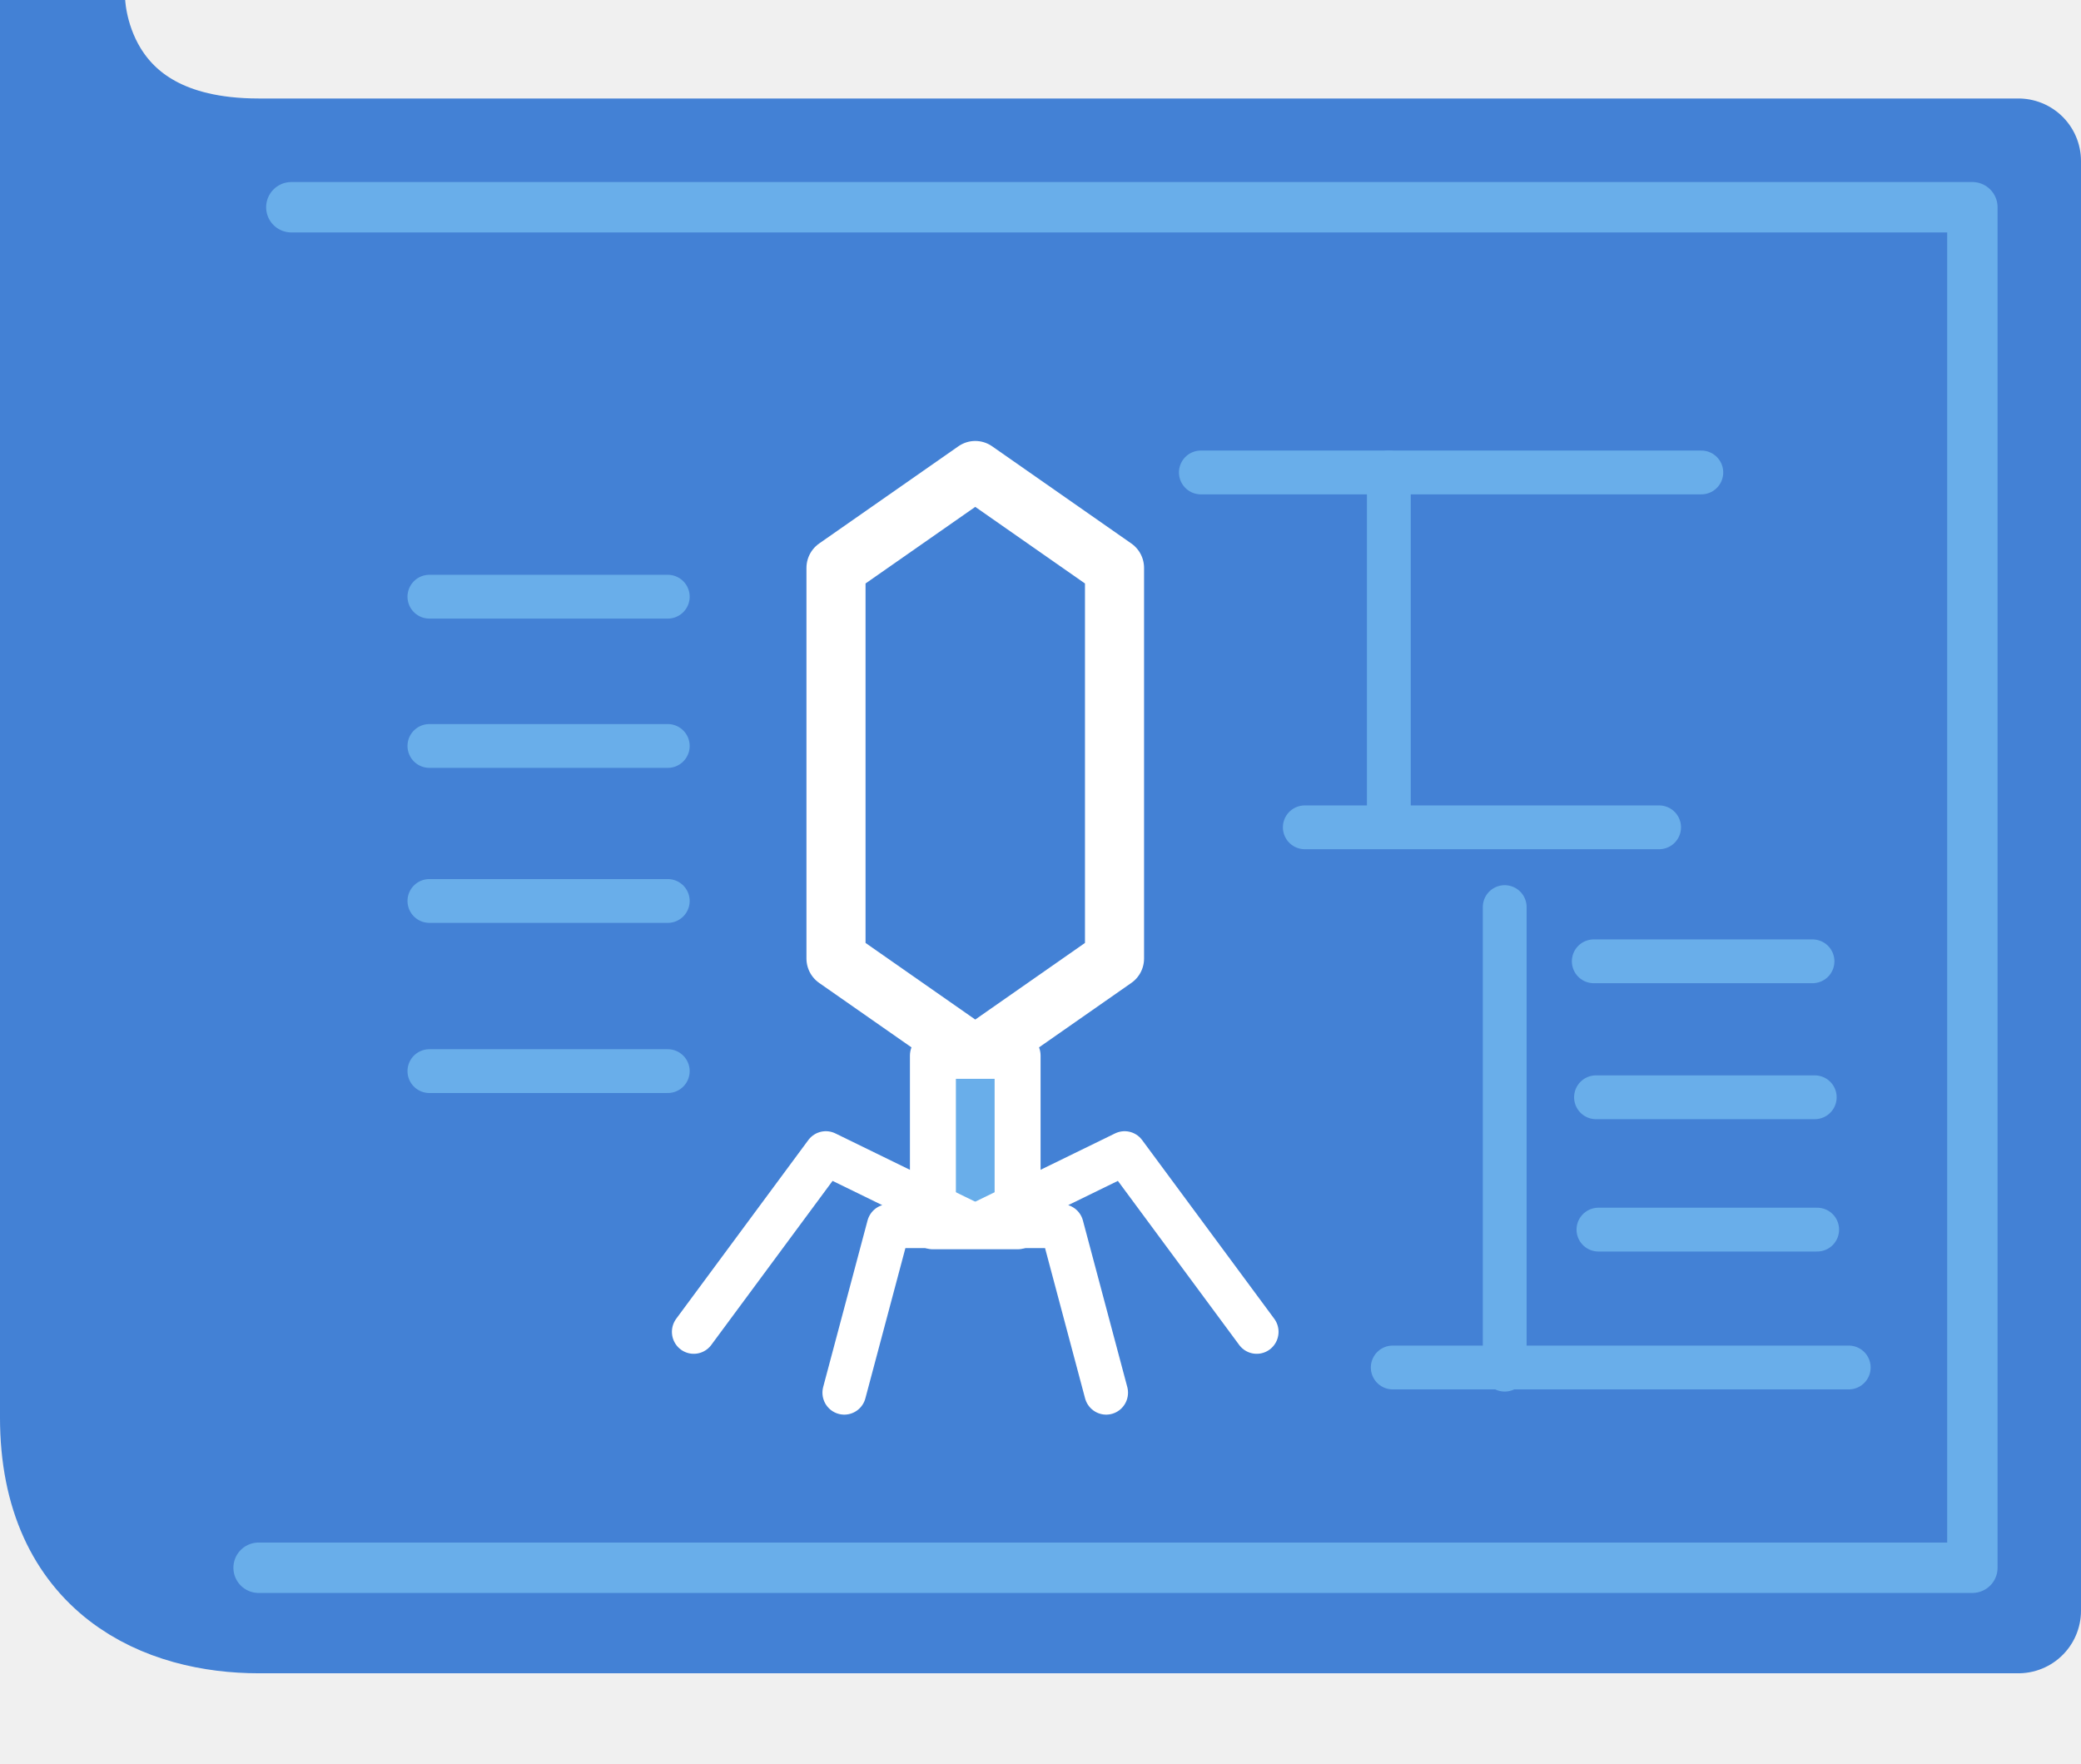
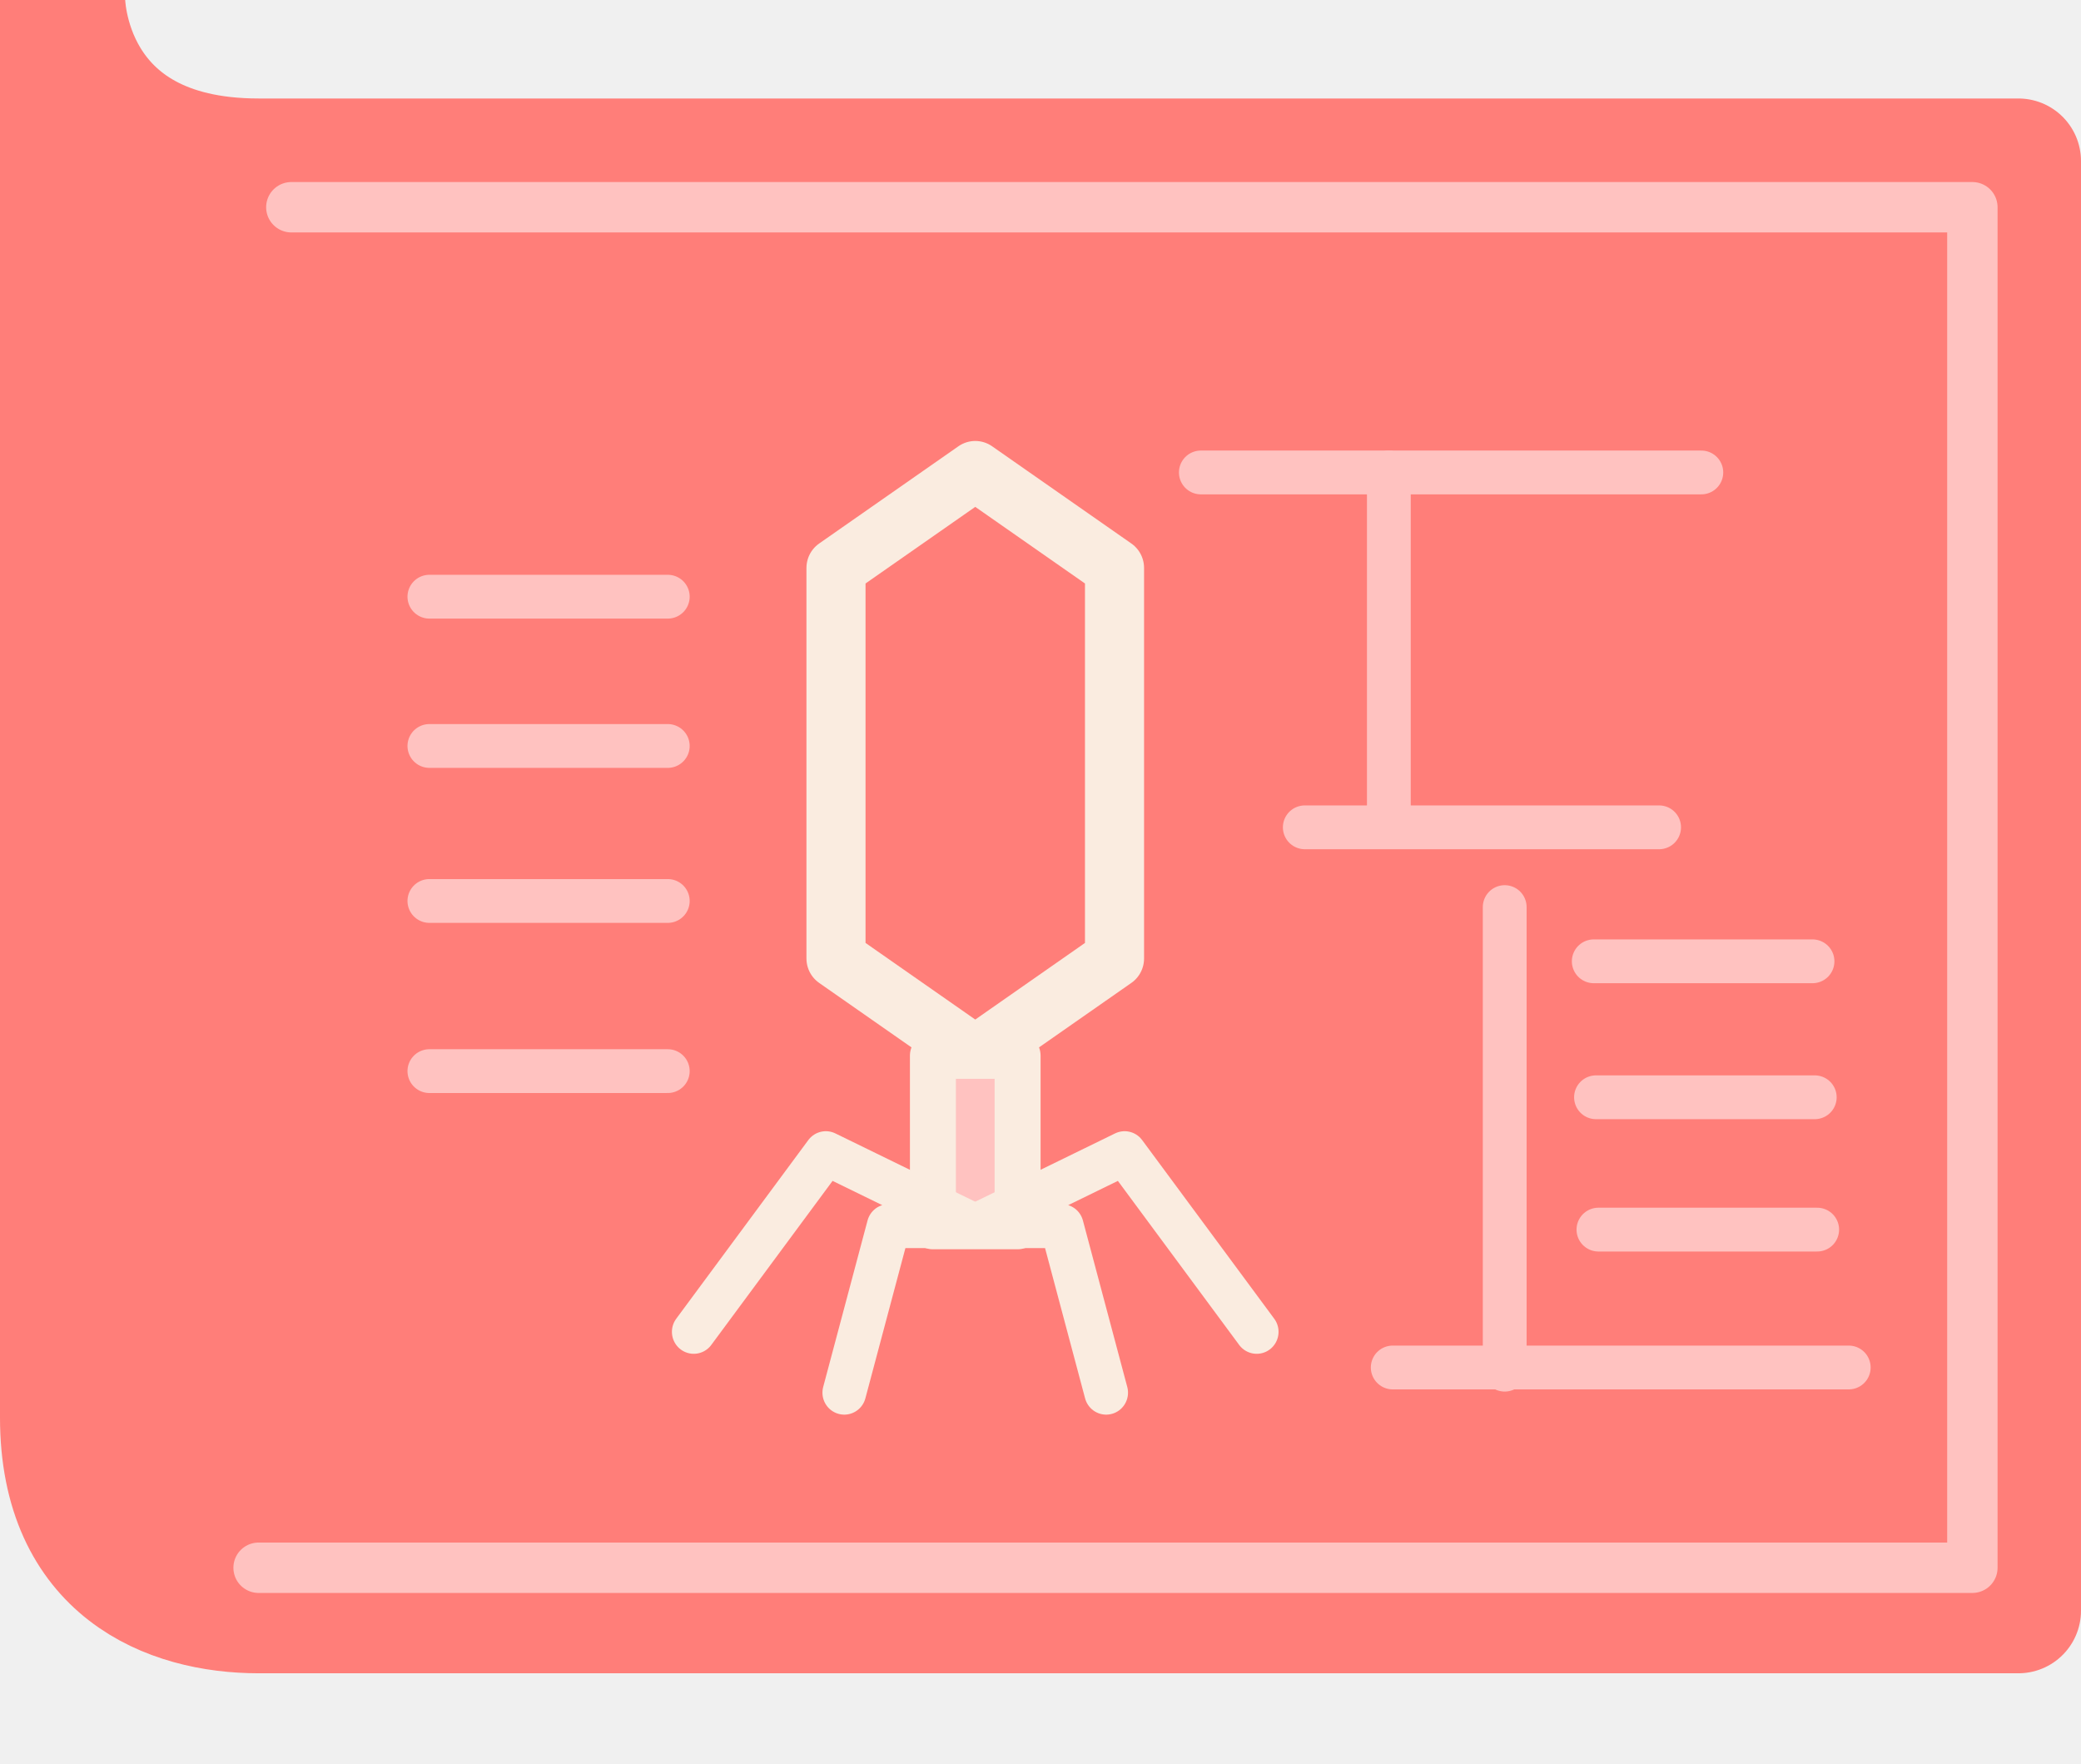
<svg xmlns="http://www.w3.org/2000/svg" width="31.593mm" height="26.778mm" viewBox="0 0 31.593 26.778" version="1.1" id="svg1">
  <defs id="defs1">
    <mask maskUnits="userSpaceOnUse" id="mask57">
      <path style="font-variation-settings:normal;opacity:1;fill:#4381d5;fill-opacity:1;stroke:#4381d5;stroke-width:1.9;stroke-linecap:round;stroke-linejoin:round;stroke-miterlimit:4;stroke-dasharray:none;stroke-dashoffset:0;stroke-opacity:1;stop-color:#000000;stop-opacity:1" d="m 120.911,150.782 c 0,0 15.564,0 29.83,0 1.439,0 3.382,0.833 3.382,3.586 0,2.939 0,21.354 0,21.354 0,0 -0.023,-2.934 -3.382,-2.934 h -29.83 c -1.352,0 -2.975,-0.633 -2.975,-2.934 v -21.517 c 0,0 0,2.445 2.975,2.445 z" id="path58" />
    </mask>
  </defs>
  <g id="layer1" transform="translate(-116.9861,-148.337)">
-     <path style="font-variation-settings:normal;opacity:1;fill:#4381d5;fill-opacity:1;stroke:#4381d5;stroke-width:1.9;stroke-linecap:round;stroke-linejoin:round;stroke-miterlimit:4;stroke-dasharray:none;stroke-dashoffset:0;stroke-opacity:1;stop-color:#000000;stop-opacity:1" d="m 120.911,150.782 h 26.718 v 22.006 h -26.718 c -1.352,0 -2.975,-0.633 -2.975,-2.934 v -21.517 c 0,0 0,2.445 2.975,2.445 z" id="path60" />
-     <path style="font-variation-settings:normal;opacity:1;mix-blend-mode:multiply;vector-effect:none;fill:#a0aedc;fill-opacity:1;stroke:none;stroke-width:0.265px;stroke-linecap:butt;stroke-linejoin:miter;stroke-miterlimit:4;stroke-dasharray:none;stroke-dashoffset:0;stroke-opacity:1;-inkscape-stroke:none;stop-color:#000000;stop-opacity:1" d="m 116.388,148.489 c 0,0 0.561,1.643 1.548,2.19 0.987,0.548 1.16,0.836 5.569,0.836 v 23.6 l -7.204,-1.47 z" id="path56" mask="url(#mask57)" />
+     <path style="font-variation-settings:normal;opacity:1;fill:#ff7e79;fill-opacity:1;stroke:#ff7e79;stroke-width:1.9;stroke-linecap:round;stroke-linejoin:round;stroke-miterlimit:4;stroke-dasharray:none;stroke-dashoffset:0;stroke-opacity:1;stop-color:#000000;stop-opacity:1" d="m 120.911,150.782 h 26.718 v 22.006 h -26.718 c -1.352,0 -2.975,-0.633 -2.975,-2.934 v -21.517 c 0,0 0,2.445 2.975,2.445 z" id="path60" />
+     <path style="font-variation-settings:normal;opacity:1;mix-blend-mode:multiply;vector-effect:none;fill:#ff7e79;fill-opacity:1;stroke:none;stroke-width:0.265px;stroke-linecap:butt;stroke-linejoin:miter;stroke-miterlimit:4;stroke-dasharray:none;stroke-dashoffset:0;stroke-opacity:1;-inkscape-stroke:none;stop-color:#000000;stop-opacity:1" d="m 116.388,148.489 c 0,0 0.561,1.643 1.548,2.19 0.987,0.548 1.16,0.836 5.569,0.836 v 23.6 l -7.204,-1.47 z" id="path56" mask="url(#mask57)" />
    <g id="g64" transform="matrix(0.8066555,0,0,0.8114999,27.5851,30.91623)" style="stroke-width:1.236">
-       <path id="path62" style="opacity:1;fill:none;fill-opacity:1;stroke:#ffffff;stroke-width:1.112;stroke-linecap:round;stroke-linejoin:round;stroke-miterlimit:9;stroke-dasharray:none;stroke-opacity:1;paint-order:stroke fill markers" d="m 129.184,153.501 -2.621,1.819 v 7.306 l 2.621,1.819 2.621,-1.819 v -7.306 z" />
-       <rect style="opacity:1;fill:#69aeea;fill-opacity:1;stroke:#ffffff;stroke-width:0.865;stroke-linecap:round;stroke-linejoin:round;stroke-miterlimit:9;stroke-dasharray:none;stroke-opacity:1;paint-order:normal" id="rect62" width="1.594" height="3.188" x="128.387" y="164.445" />
-       <path style="font-variation-settings:normal;opacity:1;fill:none;fill-opacity:1;stroke:#ffffff;stroke-width:0.822;stroke-linecap:round;stroke-linejoin:round;stroke-miterlimit:4;stroke-dasharray:none;stroke-dashoffset:0;stroke-opacity:1;stop-color:#000000;stop-opacity:1" d="m 131.648,170.748 -0.835,-3.115 h -1.63 l 2.812,-1.365 2.486,3.342" id="path63" />
-       <path style="font-variation-settings:normal;opacity:1;fill:none;fill-opacity:1;stroke:#ffffff;stroke-width:0.822;stroke-linecap:round;stroke-linejoin:round;stroke-miterlimit:4;stroke-dasharray:none;stroke-dashoffset:0;stroke-opacity:1;stop-color:#000000;stop-opacity:1" d="m 126.719,170.748 0.835,-3.115 h 1.63 l -2.812,-1.365 -2.486,3.342" id="path64" />
+       <path id="path62" style="opacity:1;fill:none;fill-opacity:1;stroke:#faece0;stroke-width:1.112;stroke-linecap:round;stroke-linejoin:round;stroke-miterlimit:9;stroke-dasharray:none;stroke-opacity:1;paint-order:stroke fill markers" d="m 129.184,153.501 -2.621,1.819 v 7.306 l 2.621,1.819 2.621,-1.819 v -7.306 z" />
+       <rect style="opacity:1;fill:#ffc2c0;fill-opacity:1;stroke:#faece0;stroke-width:0.865;stroke-linecap:round;stroke-linejoin:round;stroke-miterlimit:9;stroke-dasharray:none;stroke-opacity:1;paint-order:normal" id="rect62" width="1.594" height="3.188" x="128.387" y="164.445" />
+       <path style="font-variation-settings:normal;opacity:1;fill:none;fill-opacity:1;stroke:#faece0;stroke-width:0.822;stroke-linecap:round;stroke-linejoin:round;stroke-miterlimit:4;stroke-dasharray:none;stroke-dashoffset:0;stroke-opacity:1;stop-color:#000000;stop-opacity:1" d="m 131.648,170.748 -0.835,-3.115 h -1.63 l 2.812,-1.365 2.486,3.342" id="path63" />
+       <path style="font-variation-settings:normal;opacity:1;fill:none;fill-opacity:1;stroke:#faece0;stroke-width:0.822;stroke-linecap:round;stroke-linejoin:round;stroke-miterlimit:4;stroke-dasharray:none;stroke-dashoffset:0;stroke-opacity:1;stop-color:#000000;stop-opacity:1" d="m 126.719,170.748 0.835,-3.115 h 1.63 l -2.812,-1.365 -2.486,3.342" id="path64" />
    </g>
-     <path style="font-variation-settings:normal;opacity:1;fill:none;fill-opacity:1;stroke:#69aeea;stroke-width:0.765;stroke-linecap:round;stroke-linejoin:round;stroke-miterlimit:4;stroke-dasharray:none;stroke-dashoffset:0;stroke-opacity:1;stop-color:#000000;stop-opacity:1" d="m 121.409,151.483 h 25.521 v 20.653 h -26.018" id="path65" />
-     <path style="font-variation-settings:normal;opacity:1;fill:none;fill-opacity:1;stroke:#69aeea;stroke-width:0.665;stroke-linecap:round;stroke-linejoin:round;stroke-miterlimit:4;stroke-dasharray:none;stroke-dashoffset:0;stroke-opacity:1;stop-color:#000000;stop-opacity:1" d="m 135.217,155.509 h 7.598" id="path66" />
-     <path style="font-variation-settings:normal;fill:none;fill-opacity:1;stroke:#69aeea;stroke-width:0.665;stroke-linecap:round;stroke-linejoin:round;stroke-miterlimit:4;stroke-dasharray:none;stroke-dashoffset:0;stroke-opacity:1;stop-color:#000000" d="m 138.071,160.889 v -5.379" id="path66-9" />
-     <path style="font-variation-settings:normal;fill:none;fill-opacity:1;stroke:#69aeea;stroke-width:0.665;stroke-linecap:round;stroke-linejoin:round;stroke-miterlimit:4;stroke-dasharray:none;stroke-dashoffset:0;stroke-opacity:1;stop-color:#000000" d="m 139.83,169.129 v -7.022" id="path66-9-0" />
-     <path style="font-variation-settings:normal;fill:none;fill-opacity:1;stroke:#69aeea;stroke-width:0.665;stroke-linecap:round;stroke-linejoin:round;stroke-miterlimit:4;stroke-dasharray:none;stroke-dashoffset:0;stroke-opacity:1;stop-color:#000000" d="m 142.174,160.896 h -5.379" id="path66-9-3" />
-     <path style="font-variation-settings:normal;fill:none;fill-opacity:1;stroke:#69aeea;stroke-width:0.665;stroke-linecap:round;stroke-linejoin:round;stroke-miterlimit:4;stroke-dasharray:none;stroke-dashoffset:0;stroke-opacity:1;stop-color:#000000" d="M 127.124,157.395 H 123.505" id="path66-9-3-7" />
-     <path style="font-variation-settings:normal;fill:none;fill-opacity:1;stroke:#69aeea;stroke-width:0.665;stroke-linecap:round;stroke-linejoin:round;stroke-miterlimit:4;stroke-dasharray:none;stroke-dashoffset:0;stroke-opacity:1;stop-color:#000000" d="M 127.124,159.661 H 123.505" id="path66-9-3-7-3" />
-     <path style="font-variation-settings:normal;fill:none;fill-opacity:1;stroke:#69aeea;stroke-width:0.665;stroke-linecap:round;stroke-linejoin:round;stroke-miterlimit:4;stroke-dasharray:none;stroke-dashoffset:0;stroke-opacity:1;stop-color:#000000" d="M 127.124,162.014 H 123.505" id="path66-9-3-7-3-7" />
-     <path style="font-variation-settings:normal;fill:none;fill-opacity:1;stroke:#69aeea;stroke-width:0.665;stroke-linecap:round;stroke-linejoin:round;stroke-miterlimit:4;stroke-dasharray:none;stroke-dashoffset:0;stroke-opacity:1;stop-color:#000000" d="M 127.124,164.597 H 123.505" id="path66-9-3-7-3-7-6" />
-     <path style="font-variation-settings:normal;fill:none;fill-opacity:1;stroke:#69aeea;stroke-width:0.665;stroke-linecap:round;stroke-linejoin:round;stroke-miterlimit:4;stroke-dasharray:none;stroke-dashoffset:0;stroke-opacity:1;stop-color:#000000" d="m 144.503,162.93 h -3.321" id="path66-9-3-9" />
-     <path style="font-variation-settings:normal;fill:none;fill-opacity:1;stroke:#69aeea;stroke-width:0.665;stroke-linecap:round;stroke-linejoin:round;stroke-miterlimit:4;stroke-dasharray:none;stroke-dashoffset:0;stroke-opacity:1;stop-color:#000000" d="m 144.537,164.994 h -3.321" id="path66-9-3-9-4" />
-     <path style="font-variation-settings:normal;fill:none;fill-opacity:1;stroke:#69aeea;stroke-width:0.665;stroke-linecap:round;stroke-linejoin:round;stroke-miterlimit:4;stroke-dasharray:none;stroke-dashoffset:0;stroke-opacity:1;stop-color:#000000" d="m 144.574,167.003 h -3.321" id="path66-9-3-9-4-8" />
-     <path style="font-variation-settings:normal;fill:none;fill-opacity:1;stroke:#69aeea;stroke-width:0.665;stroke-linecap:round;stroke-linejoin:round;stroke-miterlimit:4;stroke-dasharray:none;stroke-dashoffset:0;stroke-opacity:1;stop-color:#000000" d="m 145.053,169.096 h -6.923" id="path66-9-3-0" />
+     <path style="font-variation-settings:normal;opacity:1;fill:none;fill-opacity:1;stroke:#ffc2c0;stroke-width:0.765;stroke-linecap:round;stroke-linejoin:round;stroke-miterlimit:4;stroke-dasharray:none;stroke-dashoffset:0;stroke-opacity:1;stop-color:#000000;stop-opacity:1" d="m 121.409,151.483 h 25.521 v 20.653 h -26.018" id="path65" />
+     <path style="font-variation-settings:normal;opacity:1;fill:none;fill-opacity:1;stroke:#ffc2c0;stroke-width:0.665;stroke-linecap:round;stroke-linejoin:round;stroke-miterlimit:4;stroke-dasharray:none;stroke-dashoffset:0;stroke-opacity:1;stop-color:#000000;stop-opacity:1" d="m 135.217,155.509 h 7.598" id="path66" />
+     <path style="font-variation-settings:normal;fill:none;fill-opacity:1;stroke:#ffc2c0;stroke-width:0.665;stroke-linecap:round;stroke-linejoin:round;stroke-miterlimit:4;stroke-dasharray:none;stroke-dashoffset:0;stroke-opacity:1;stop-color:#000000" d="m 138.071,160.889 v -5.379" id="path66-9" />
+     <path style="font-variation-settings:normal;fill:none;fill-opacity:1;stroke:#ffc2c0;stroke-width:0.665;stroke-linecap:round;stroke-linejoin:round;stroke-miterlimit:4;stroke-dasharray:none;stroke-dashoffset:0;stroke-opacity:1;stop-color:#000000" d="m 139.83,169.129 v -7.022" id="path66-9-0" />
+     <path style="font-variation-settings:normal;fill:none;fill-opacity:1;stroke:#ffc2c0;stroke-width:0.665;stroke-linecap:round;stroke-linejoin:round;stroke-miterlimit:4;stroke-dasharray:none;stroke-dashoffset:0;stroke-opacity:1;stop-color:#000000" d="m 142.174,160.896 h -5.379" id="path66-9-3" />
+     <path style="font-variation-settings:normal;fill:none;fill-opacity:1;stroke:#ffc2c0;stroke-width:0.665;stroke-linecap:round;stroke-linejoin:round;stroke-miterlimit:4;stroke-dasharray:none;stroke-dashoffset:0;stroke-opacity:1;stop-color:#000000" d="M 127.124,157.395 H 123.505" id="path66-9-3-7" />
+     <path style="font-variation-settings:normal;fill:none;fill-opacity:1;stroke:#ffc2c0;stroke-width:0.665;stroke-linecap:round;stroke-linejoin:round;stroke-miterlimit:4;stroke-dasharray:none;stroke-dashoffset:0;stroke-opacity:1;stop-color:#000000" d="M 127.124,159.661 H 123.505" id="path66-9-3-7-3" />
+     <path style="font-variation-settings:normal;fill:none;fill-opacity:1;stroke:#ffc2c0;stroke-width:0.665;stroke-linecap:round;stroke-linejoin:round;stroke-miterlimit:4;stroke-dasharray:none;stroke-dashoffset:0;stroke-opacity:1;stop-color:#000000" d="M 127.124,162.014 H 123.505" id="path66-9-3-7-3-7" />
+     <path style="font-variation-settings:normal;fill:none;fill-opacity:1;stroke:#ffc2c0;stroke-width:0.665;stroke-linecap:round;stroke-linejoin:round;stroke-miterlimit:4;stroke-dasharray:none;stroke-dashoffset:0;stroke-opacity:1;stop-color:#000000" d="M 127.124,164.597 H 123.505" id="path66-9-3-7-3-7-6" />
+     <path style="font-variation-settings:normal;fill:none;fill-opacity:1;stroke:#ffc2c0;stroke-width:0.665;stroke-linecap:round;stroke-linejoin:round;stroke-miterlimit:4;stroke-dasharray:none;stroke-dashoffset:0;stroke-opacity:1;stop-color:#000000" d="m 144.503,162.93 h -3.321" id="path66-9-3-9" />
+     <path style="font-variation-settings:normal;fill:none;fill-opacity:1;stroke:#ffc2c0;stroke-width:0.665;stroke-linecap:round;stroke-linejoin:round;stroke-miterlimit:4;stroke-dasharray:none;stroke-dashoffset:0;stroke-opacity:1;stop-color:#000000" d="m 144.537,164.994 h -3.321" id="path66-9-3-9-4" />
+     <path style="font-variation-settings:normal;fill:none;fill-opacity:1;stroke:#ffc2c0;stroke-width:0.665;stroke-linecap:round;stroke-linejoin:round;stroke-miterlimit:4;stroke-dasharray:none;stroke-dashoffset:0;stroke-opacity:1;stop-color:#000000" d="m 144.574,167.003 h -3.321" id="path66-9-3-9-4-8" />
+     <path style="font-variation-settings:normal;fill:none;fill-opacity:1;stroke:#ffc2c0;stroke-width:0.665;stroke-linecap:round;stroke-linejoin:round;stroke-miterlimit:4;stroke-dasharray:none;stroke-dashoffset:0;stroke-opacity:1;stop-color:#000000" d="m 145.053,169.096 h -6.923" id="path66-9-3-0" />
  </g>
</svg>
